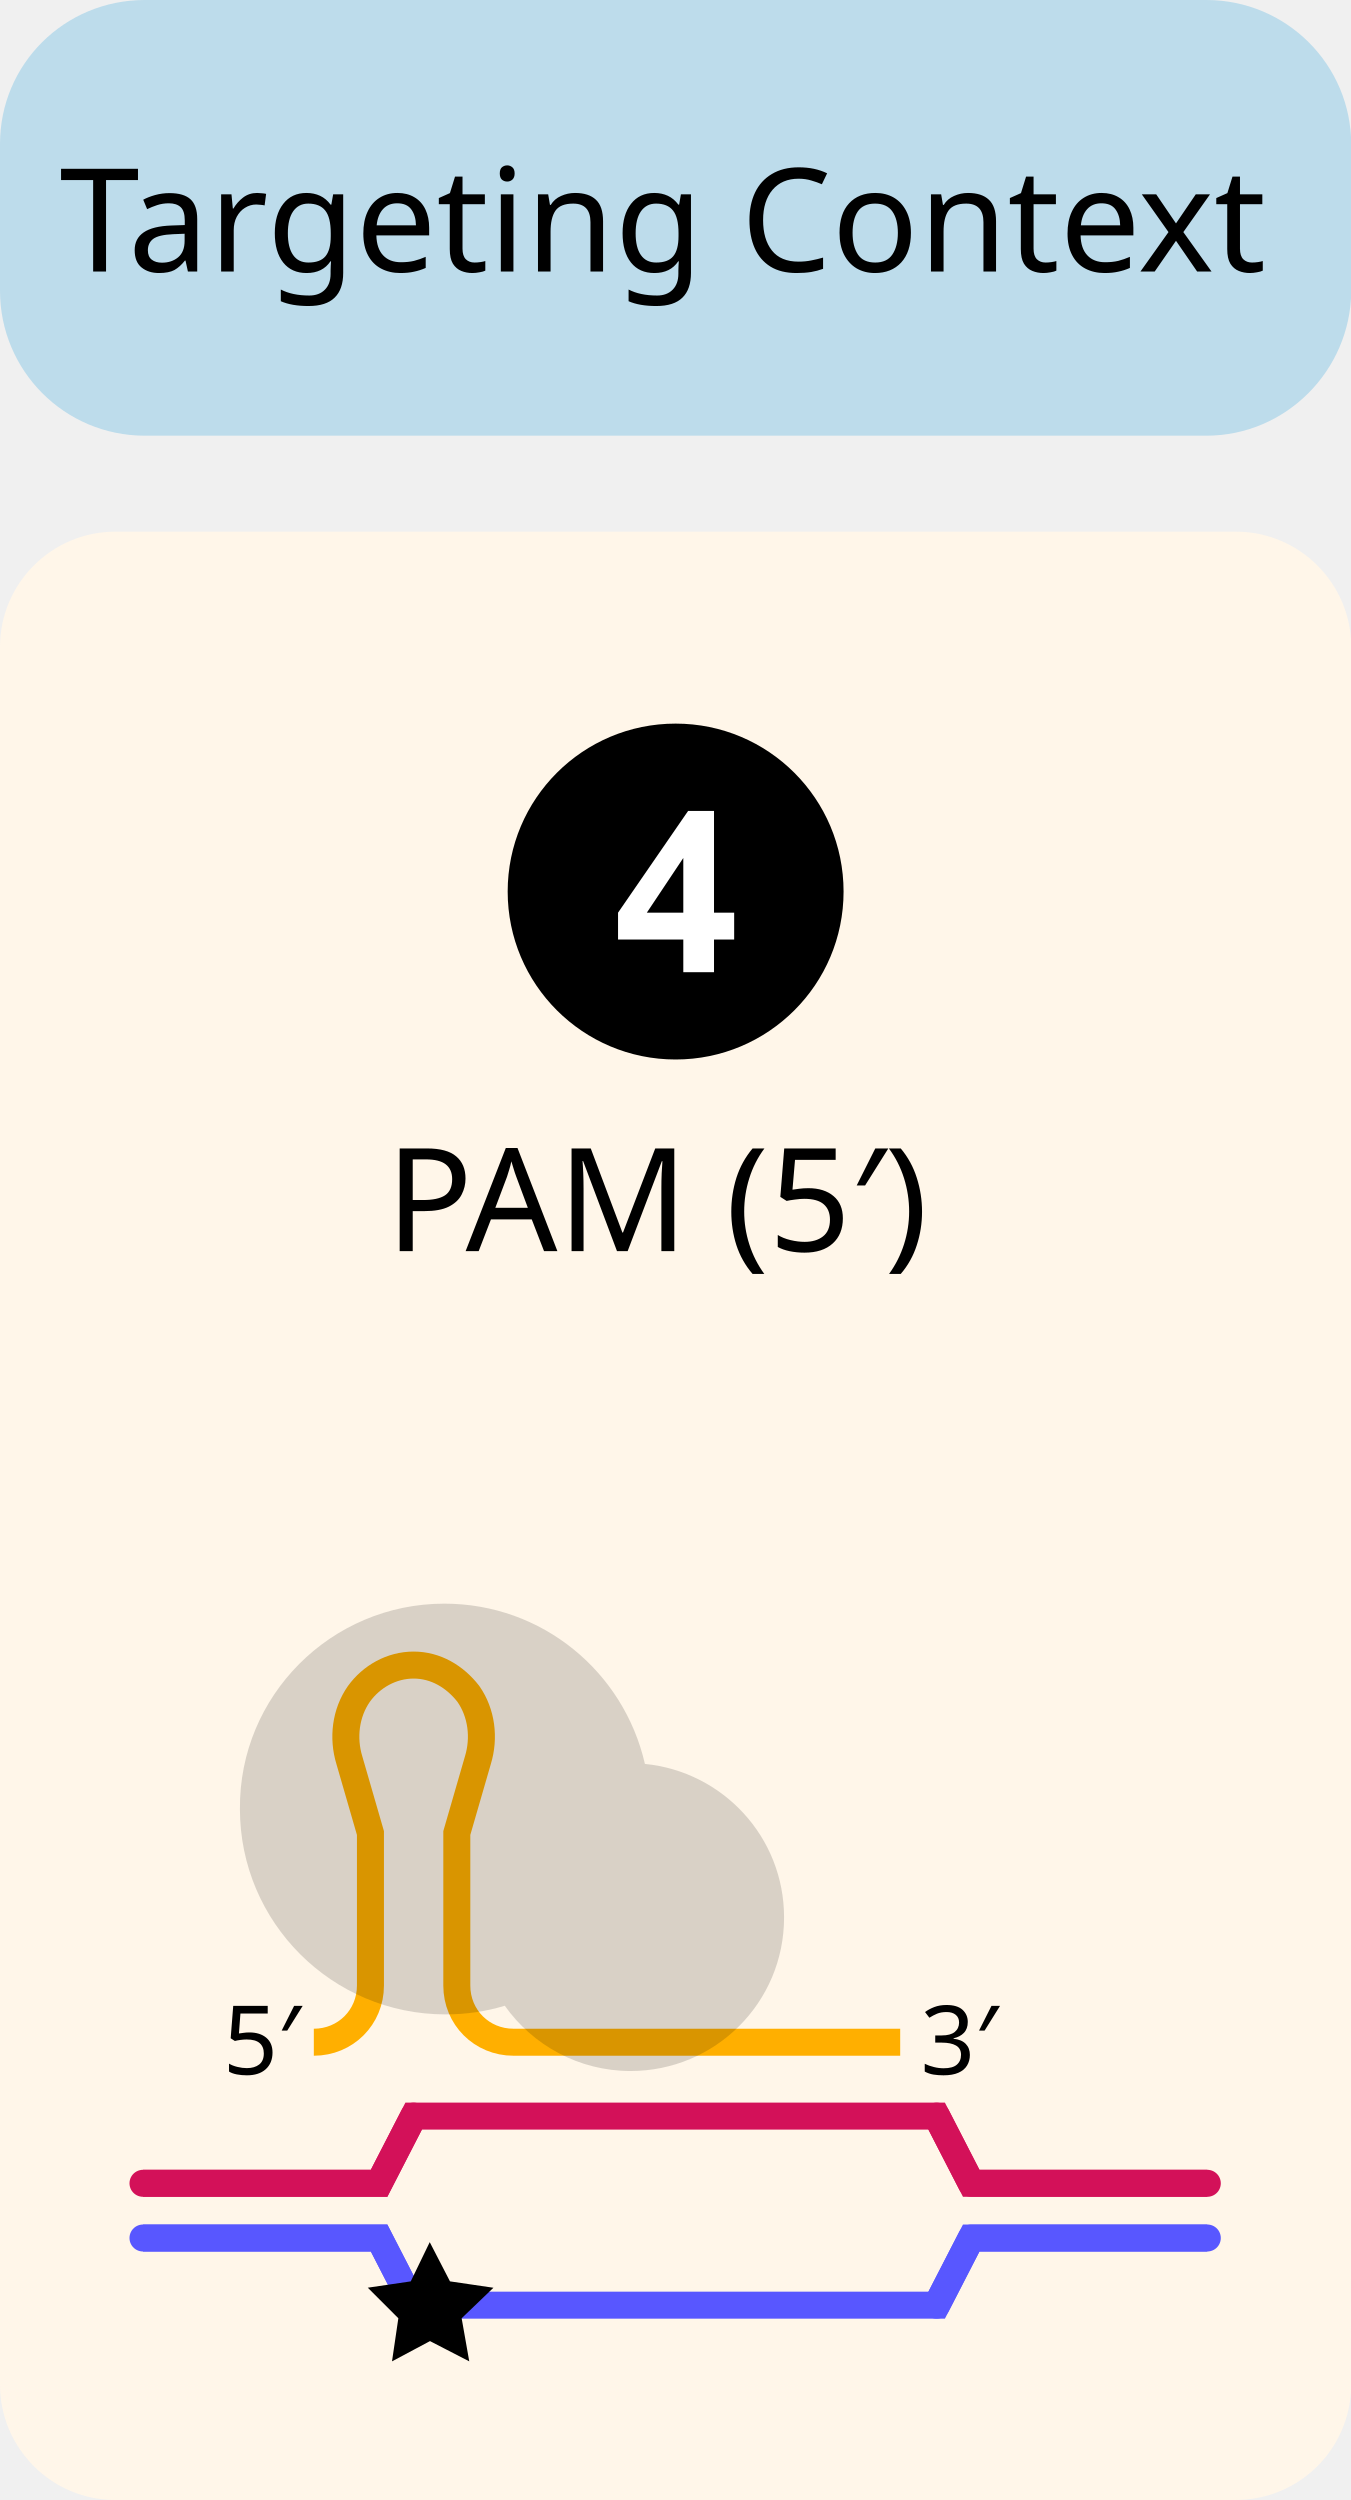
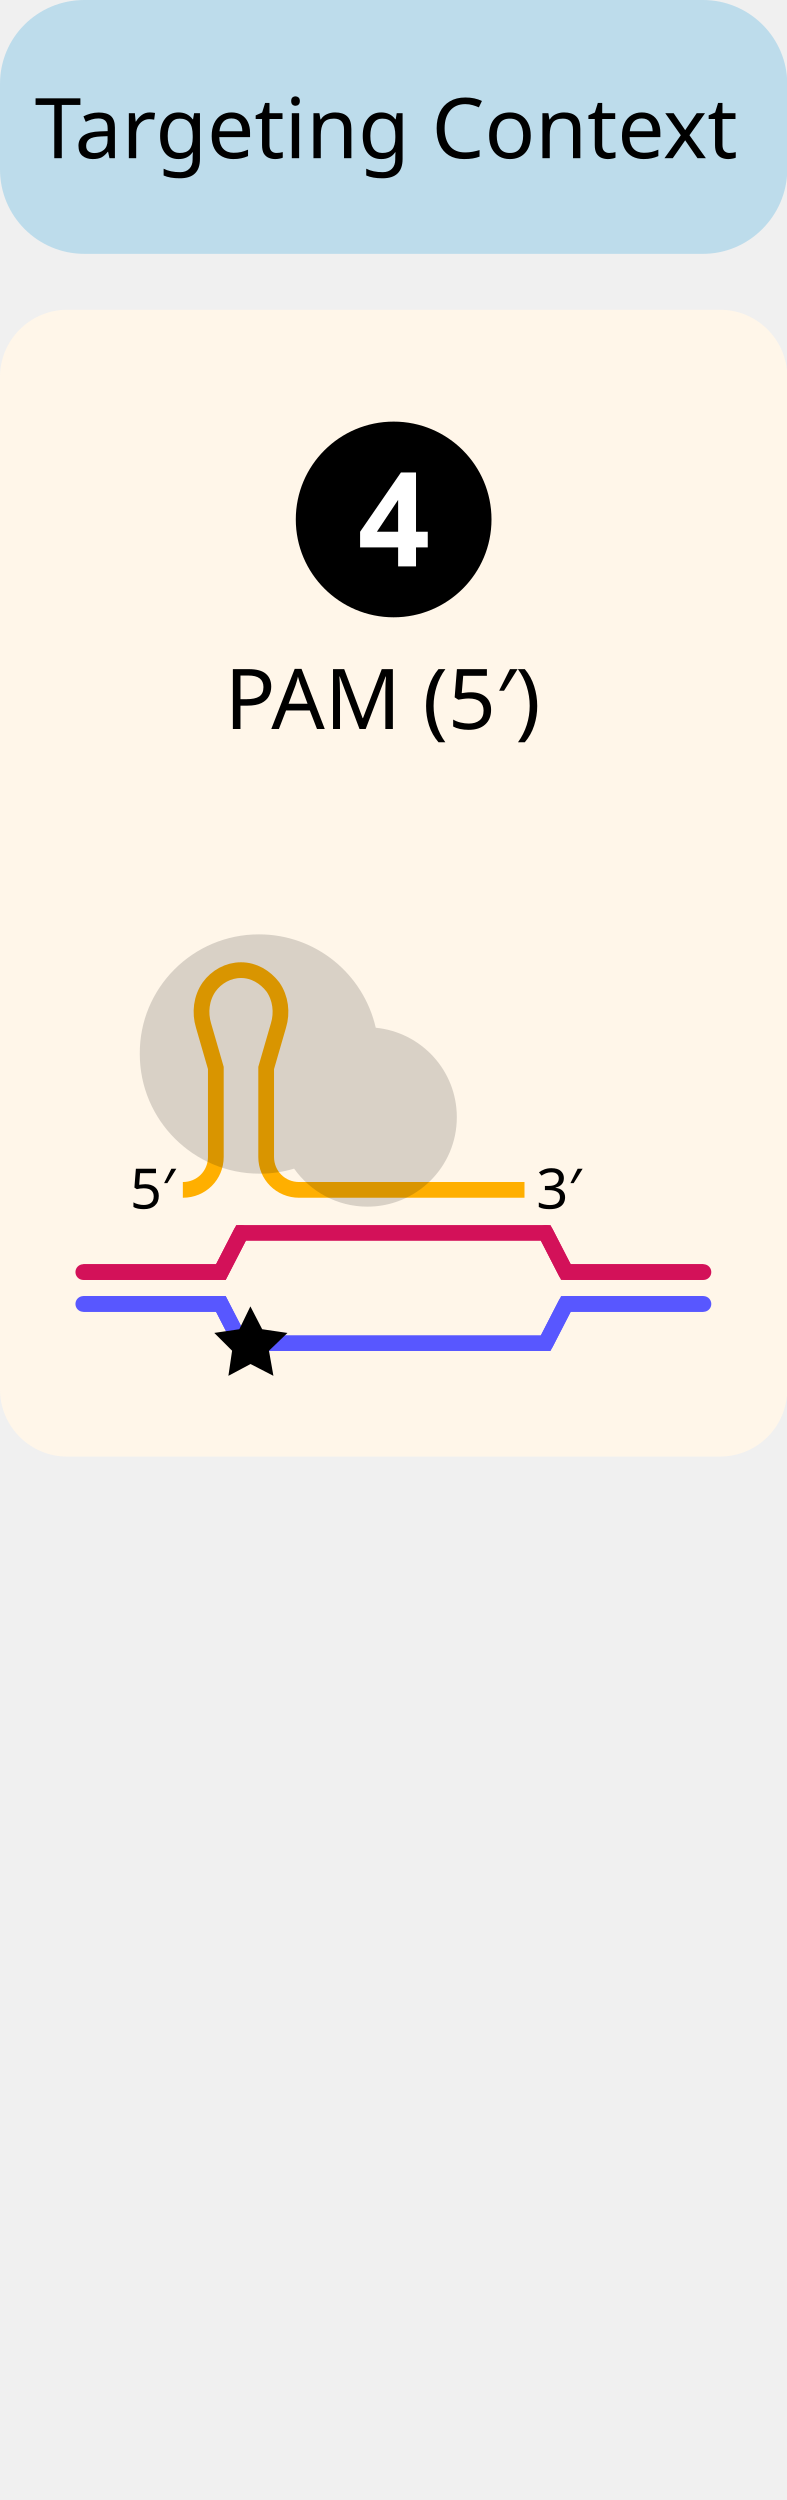
- <svg xmlns="http://www.w3.org/2000/svg" version="1.1" id="Layer_1" x="0px" y="0px" viewBox="0 0 140.7 260.5" style="enable-background:new 0 0 140.7 260.5;" xml:space="preserve">
+ <svg xmlns="http://www.w3.org/2000/svg" version="1.1" id="Layer_1" x="0px" y="0px" viewBox="0 0 140.7 447.1" style="enable-background:new 0 0 140.7 447.1;" xml:space="preserve">
  <style type="text/css">
- 	.st0{fill:#31CAFD;}
- 	.st1{fill:#AAB8F1;}
- 	.st2{fill:#A2B8FF;}
- 	.st3{fill:#00CEDE;}
- 	.st4{fill:#FF0A00;}
- 	.st5{fill:#BEBEBE;}
- 	.st6{fill:#8F7F1D;}
- 	.st7{fill:#A17800;}
- 	.st8{fill:#FE1600;}
- 	.st9{fill:#C0BCBC;}
- 	.st10{fill:#CFB7BE;}
- 	.st11{fill:#BFBBC9;}
- 	.st12{fill:url(#);}
- 	.st13{fill:#5857FF;}
- 	.st14{fill:#D31159;}
- 	.st15{fill:#FFAF00;}
- 	.st16{fill:#A09C9A;}
- 	.st17{fill:#006CDE;}
- 	.st18{fill:#6A6B7A;}
- 	.st19{fill:#D6BD0F;}
- 	.st20{fill:#A699AB;}
- 	.st21{fill:#0072BF;}
- 	.st22{fill:#80674E;}
- 	.st23{fill:#F2B300;}
- 	.st24{fill:#4DAAB8;}
- 	.st25{fill:#007B83;}
- 	.st26{fill:#D02A2A;}
- 	.st27{fill:#FFA5AF;}
- 	.st28{fill:#FFF7EA;}
- 	.st29{fill:#FFF7EB;}
- 	.st30{fill:#FFF6F5;}
- 	.st31{fill:#FCFCFC;}
- 	.st32{fill:#8B61FF;}
- 	.st33{fill:#007AFE;}
- 	.st34{fill:#0081DD;}
- 	.st35{fill:#65838D;}
- 	.st36{fill:#00FFB7;}
- 	.st37{fill:#F0DFA8;}
- 	.st38{fill:#FFD8C5;}
- 	.st39{fill:#89F0FF;}
- 	.st40{fill:#BDDCEB;}
- 	.st41{font-family:'Arial-BoldMT';}
- 	.st42{font-size:15px;}
- 	.st43{opacity:0.15;}
- 	.st44{fill:#FFF6E9;}
- 	.st45{fill:none;stroke:#FFAF00;stroke-width:2.256;stroke-miterlimit:10;}
- 	.st46{fill:none;stroke:#D31159;stroke-width:2.814;stroke-miterlimit:10;}
- 	.st47{fill:none;stroke:#5857FF;stroke-width:2.814;stroke-miterlimit:10;}
- 	.st48{fill:none;stroke:#D31159;stroke-width:2.814;stroke-linecap:round;stroke-miterlimit:10;}
- 	.st49{fill:none;stroke:#5857FF;stroke-width:2.814;stroke-linecap:round;stroke-miterlimit:10;}
- 	.st50{fill:none;stroke:#D31159;stroke-width:2.814;stroke-linecap:round;stroke-linejoin:round;stroke-miterlimit:10;}
- 	.st51{fill:none;stroke:#5857FF;stroke-width:2.814;stroke-linecap:round;stroke-linejoin:round;stroke-miterlimit:10;}
- 	.st52{stroke:#000000;stroke-width:1.492;stroke-miterlimit:10;}
- 	.st53{fill:#FFFFFF;}
- 	.st54{fill:none;stroke:#31CAFD;stroke-width:2.5;stroke-miterlimit:10;}
- 	.st55{fill:none;stroke:#FFAF00;stroke-width:2.5;stroke-miterlimit:10;}
- 	.st56{fill:none;stroke:#FF0A00;stroke-width:2.5;stroke-miterlimit:10;}
- 	.st57{fill:none;stroke:#00FFB7;stroke-width:2.5;stroke-miterlimit:10;}
- 	.st58{fill:none;stroke:#8B61FF;stroke-width:2.5;stroke-miterlimit:10;}
- 	.st59{fill:none;stroke:#BEBEBE;stroke-width:2.5;stroke-miterlimit:10;}
- 	.st60{fill:none;stroke:#FF0A00;stroke-width:4.5;stroke-miterlimit:10;}
- 	.st61{fill:none;stroke:#BEBEBE;stroke-width:4.5;stroke-miterlimit:10;}
- 	.st62{fill:none;stroke:#000000;stroke-width:2.5;stroke-miterlimit:10;}
- 	.st63{fill:#413F40;stroke:#003953;stroke-width:5.431579e-02;stroke-miterlimit:10;}
- 	.st64{fill:none;stroke:#D31159;stroke-width:2;stroke-miterlimit:10;}
- 	.st65{fill:none;stroke:#5857FF;stroke-width:2;stroke-miterlimit:10;}
- 	.st66{fill:none;stroke:#D31159;stroke-width:2;stroke-linecap:round;stroke-miterlimit:10;}
- 	.st67{fill:none;stroke:#5857FF;stroke-width:2;stroke-linecap:round;stroke-miterlimit:10;}
- 	.st68{fill:none;stroke:#D31159;stroke-width:2;stroke-linecap:round;stroke-linejoin:round;stroke-miterlimit:10;}
- 	.st69{fill:none;stroke:#5857FF;stroke-width:2;stroke-linecap:round;stroke-linejoin:round;stroke-miterlimit:10;}
- 	.st70{opacity:0.4;fill:none;stroke:#FFAF00;stroke-width:1.716;stroke-miterlimit:10;}
- 	.st71{opacity:0.5;fill:none;stroke:#FFAF00;stroke-width:2;stroke-miterlimit:10;}
- 	.st72{fill:none;stroke:url(#);stroke-width:2;stroke-miterlimit:10;}
- 	.st73{fill:none;stroke:url(#);stroke-width:2;stroke-linecap:round;stroke-miterlimit:10;}
- 	.st74{fill:none;stroke:url(#);stroke-width:2;stroke-linecap:round;stroke-linejoin:round;stroke-miterlimit:10;}
- 	.st75{opacity:0.25;}
- 	.st76{fill:none;stroke:#003953;stroke-width:2;stroke-miterlimit:10;}
- 	.st77{fill:none;stroke:#003953;stroke-width:2;stroke-linecap:round;stroke-miterlimit:10;}
- 	.st78{fill:none;stroke:#FFAF00;stroke-width:2.814;stroke-miterlimit:10;}
- 	.st79{fill:none;stroke:url(#);stroke-width:2.814;stroke-miterlimit:10;}
- 	.st80{fill:none;stroke:url(#);stroke-width:2.814;stroke-linecap:round;stroke-miterlimit:10;}
- 	.st81{fill:none;stroke:url(#);stroke-width:2.814;stroke-linecap:round;stroke-linejoin:round;stroke-miterlimit:10;}
- 	.st82{fill:none;stroke:#000000;stroke-width:3;stroke-miterlimit:10;}
- 	.st83{fill:none;}
+ 	.st0{fill:#FFF6E9;}
+ 	.st1{fill:#31CAFD;}
+ 	.st2{fill:#AAB8F1;}
+ 	.st3{fill:#A2B8FF;}
+ 	.st4{fill:#00CEDE;}
+ 	.st5{fill:#FF0A00;}
+ 	.st6{fill:#BEBEBE;}
+ 	.st7{fill:#8F7F1D;}
+ 	.st8{fill:#A17800;}
+ 	.st9{fill:#FE1600;}
+ 	.st10{fill:#C0BCBC;}
+ 	.st11{fill:#CFB7BE;}
+ 	.st12{fill:#BFBBC9;}
+ 	.st13{fill:url(#);}
+ 	.st14{fill:#5857FF;}
+ 	.st15{fill:#D31159;}
+ 	.st16{fill:#FFAF00;}
+ 	.st17{fill:#A09C9A;}
+ 	.st18{fill:#006CDE;}
+ 	.st19{fill:#6A6B7A;}
+ 	.st20{fill:#D6BD0F;}
+ 	.st21{fill:#A699AB;}
+ 	.st22{fill:#0072BF;}
+ 	.st23{fill:#80674E;}
+ 	.st24{fill:#F2B300;}
+ 	.st25{fill:#4DAAB8;}
+ 	.st26{fill:#007B83;}
+ 	.st27{fill:#D02A2A;}
+ 	.st28{fill:#FFA5AF;}
+ 	.st29{fill:#FFF7EA;}
+ 	.st30{fill:#FFF7EB;}
+ 	.st31{fill:#FFF6F5;}
+ 	.st32{fill:#FCFCFC;}
+ 	.st33{fill:#8B61FF;}
+ 	.st34{fill:#007AFE;}
+ 	.st35{fill:#0081DD;}
+ 	.st36{fill:#65838D;}
+ 	.st37{fill:#00FFB7;}
+ 	.st38{fill:#F0DFA8;}
+ 	.st39{fill:#FFD8C5;}
+ 	.st40{fill:#89F0FF;}
+ 	.st41{opacity:0.15;}
+ 	.st42{fill:none;stroke:#FFAF00;stroke-width:2.256;stroke-miterlimit:10;}
+ 	.st43{fill:none;stroke:#D31159;stroke-width:2.814;stroke-miterlimit:10;}
+ 	.st44{fill:none;stroke:#5857FF;stroke-width:2.814;stroke-miterlimit:10;}
+ 	.st45{fill:none;stroke:#D31159;stroke-width:2.814;stroke-linecap:round;stroke-miterlimit:10;}
+ 	.st46{fill:none;stroke:#5857FF;stroke-width:2.814;stroke-linecap:round;stroke-miterlimit:10;}
+ 	.st47{fill:none;stroke:#D31159;stroke-width:2.814;stroke-linecap:round;stroke-linejoin:round;stroke-miterlimit:10;}
+ 	.st48{fill:none;stroke:#5857FF;stroke-width:2.814;stroke-linecap:round;stroke-linejoin:round;stroke-miterlimit:10;}
+ 	.st49{stroke:#000000;stroke-width:1.492;stroke-miterlimit:10;}
+ 	.st50{fill:#FFFFFF;}
+ 	.st51{fill:none;stroke:#31CAFD;stroke-width:2.5;stroke-miterlimit:10;}
+ 	.st52{fill:none;stroke:#FFAF00;stroke-width:2.5;stroke-miterlimit:10;}
+ 	.st53{fill:none;stroke:#FF0A00;stroke-width:2.5;stroke-miterlimit:10;}
+ 	.st54{fill:none;stroke:#00FFB7;stroke-width:2.5;stroke-miterlimit:10;}
+ 	.st55{fill:none;stroke:#8B61FF;stroke-width:2.5;stroke-miterlimit:10;}
+ 	.st56{fill:none;stroke:#BEBEBE;stroke-width:2.5;stroke-miterlimit:10;}
+ 	.st57{fill:none;stroke:#FF0A00;stroke-width:4.5;stroke-miterlimit:10;}
+ 	.st58{fill:none;stroke:#BEBEBE;stroke-width:4.5;stroke-miterlimit:10;}
+ 	.st59{fill:none;stroke:#000000;stroke-width:2.5;stroke-miterlimit:10;}
+ 	.st60{fill:#413F40;stroke:#003953;stroke-width:5.431579e-02;stroke-miterlimit:10;}
+ 	.st61{fill:none;stroke:#D31159;stroke-width:2;stroke-miterlimit:10;}
+ 	.st62{fill:none;stroke:#5857FF;stroke-width:2;stroke-miterlimit:10;}
+ 	.st63{fill:none;stroke:#D31159;stroke-width:2;stroke-linecap:round;stroke-miterlimit:10;}
+ 	.st64{fill:none;stroke:#5857FF;stroke-width:2;stroke-linecap:round;stroke-miterlimit:10;}
+ 	.st65{fill:none;stroke:#D31159;stroke-width:2;stroke-linecap:round;stroke-linejoin:round;stroke-miterlimit:10;}
+ 	.st66{fill:none;stroke:#5857FF;stroke-width:2;stroke-linecap:round;stroke-linejoin:round;stroke-miterlimit:10;}
+ 	.st67{opacity:0.4;fill:none;stroke:#FFAF00;stroke-width:1.716;stroke-miterlimit:10;}
+ 	.st68{fill:#BDDCEB;}
+ 	.st69{opacity:0.5;fill:none;stroke:#FFAF00;stroke-width:2;stroke-miterlimit:10;}
+ 	.st70{fill:none;stroke:url(#);stroke-width:2;stroke-miterlimit:10;}
+ 	.st71{fill:none;stroke:url(#);stroke-width:2;stroke-linecap:round;stroke-miterlimit:10;}
+ 	.st72{fill:none;stroke:url(#);stroke-width:2;stroke-linecap:round;stroke-linejoin:round;stroke-miterlimit:10;}
+ 	.st73{opacity:0.25;}
+ 	.st74{fill:none;stroke:#003953;stroke-width:2;stroke-miterlimit:10;}
+ 	.st75{fill:none;stroke:#003953;stroke-width:2;stroke-linecap:round;stroke-miterlimit:10;}
+ 	.st76{fill:none;stroke:#FFAF00;stroke-width:2.814;stroke-miterlimit:10;}
+ 	.st77{fill:none;stroke:url(#);stroke-width:2.814;stroke-miterlimit:10;}
+ 	.st78{fill:none;stroke:url(#);stroke-width:2.814;stroke-linecap:round;stroke-miterlimit:10;}
+ 	.st79{fill:none;stroke:url(#);stroke-width:2.814;stroke-linecap:round;stroke-linejoin:round;stroke-miterlimit:10;}
+ 	.st80{fill:none;stroke:#000000;stroke-width:3;stroke-miterlimit:10;}
+ 	.st81{fill:none;}
+ 	.st82{font-family:'Arial-BoldMT';}
+ 	.st83{font-size:15px;}
	.st84{font-size:10px;}
+ 	.st85{fill:#292D39;}
</style>
  <g>
-     <path class="st40" d="M125.7,45.4H15.1C6.7,45.4,0,38.6,0,30.3l0-15.3C0,6.7,6.7,0,15.1,0l110.6,0c8.3,0,15.1,6.7,15.1,15.1v15.3   C140.7,38.6,134,45.4,125.7,45.4z" />
+     <path class="st0" d="M128.7,260.5H12c-6.6,0-12-5.4-12-12V67.4c0-6.6,5.4-12,12-12h116.8c6.6,0,12,5.4,12,12v181.2   C140.7,255.2,135.4,260.5,128.7,260.5z" />
    <g>
-       <text transform="matrix(1 0 0 1 6.2058 28.2937)" class="st41 st42">Targeting Context</text>
-     </g>
-   </g>
-   <g>
-     <path class="st44" d="M128.7,260.5H12c-6.6,0-12-5.4-12-12V67.4c0-6.6,5.4-12,12-12h116.8c6.6,0,12,5.4,12,12v181.2   C140.7,255.2,135.4,260.5,128.7,260.5z" />
-     <g>
-       <text transform="matrix(1 0 0 1 40.1932 130.3707)" class="st41 st42">PAM (5′)</text>
+       <text transform="matrix(1 0 0 1 40.1932 130.3707)" class="st82 st83">PAM (5′)</text>
    </g>
    <g>
      <g>
        <g>
-           <text transform="matrix(1 0 0 1 23.2398 216.1545)" class="st41 st84">5′</text>
+           <text transform="matrix(1 0 0 1 23.2398 216.1544)" class="st82 st84">5′</text>
        </g>
        <g>
-           <text transform="matrix(1 0 0 1 95.9049 216.1545)" class="st41 st84">3′</text>
+           <text transform="matrix(1 0 0 1 95.9049 216.1544)" class="st82 st84">3′</text>
        </g>
-         <path class="st78" d="M32.7,212.8c3.3,0,5.9-2.6,5.9-5.9V191l-2.2-7.6c-0.7-2.3-0.4-4.9,1-6.9c1.3-1.8,3.4-3,5.7-3h0     c2.3,0,4.3,1.2,5.7,3c1.4,2,1.7,4.6,1,6.9l-2.2,7.6v15.9c0,3.3,2.6,5.9,5.9,5.9h40.3" />
-         <g class="st43">
+         <path class="st76" d="M32.7,212.8c3.3,0,5.9-2.6,5.9-5.9V191l-2.2-7.6c-0.7-2.3-0.4-4.9,1-6.9c1.3-1.8,3.4-3,5.7-3h0     c2.3,0,4.3,1.2,5.7,3c1.4,2,1.7,4.6,1,6.9l-2.2,7.6v15.9c0,3.3,2.6,5.9,5.9,5.9h40.3" />
+         <g class="st41">
          <path d="M46.3,167.1c10.2,0,18.7,7.1,20.9,16.7c8.1,0.8,14.5,7.6,14.5,16c0,8.9-7.2,16-16,16c-5.4,0-10.2-2.7-13.1-6.8      c-2,0.6-4,0.9-6.2,0.9c-11.8,0-21.4-9.6-21.4-21.4C24.9,176.7,34.5,167.1,46.3,167.1z" />
        </g>
      </g>
      <g>
-         <polyline class="st46" points="14.9,227.5 39.5,227.5 43.1,220.5 43.1,220.5 97.6,220.5 97.6,220.5 101.2,227.5 125.8,227.5         " />
-         <polyline class="st47" points="125.8,233.2 101.2,233.2 97.6,240.2 97.6,240.2 43.1,240.2 43.1,240.2 39.5,233.2 14.9,233.2         " />
-         <polyline class="st48" points="14.9,227.5 39.5,227.5 43.1,220.5    " />
-         <polyline class="st49" points="43.1,240.2 39.5,233.2 14.9,233.2    " />
-         <polyline class="st50" points="97.6,220.5 101.2,227.5 125.8,227.5    " />
-         <polyline class="st51" points="125.8,233.2 101.2,233.2 97.6,240.2    " />
+         <polyline class="st43" points="14.9,227.5 39.5,227.5 43.1,220.5 43.1,220.5 97.6,220.5 97.6,220.5 101.2,227.5 125.8,227.5         " />
+         <polyline class="st44" points="125.8,233.2 101.2,233.2 97.6,240.2 97.6,240.2 43.1,240.2 43.1,240.2 39.5,233.2 14.9,233.2         " />
+         <polyline class="st45" points="14.9,227.5 39.5,227.5 43.1,220.5    " />
+         <polyline class="st46" points="43.1,240.2 39.5,233.2 14.9,233.2    " />
+         <polyline class="st47" points="97.6,220.5 101.2,227.5 125.8,227.5    " />
+         <polyline class="st48" points="125.8,233.2 101.2,233.2 97.6,240.2    " />
      </g>
-       <polygon class="st52" points="44.8,235.3 43.3,238.4 39.9,238.9 42.3,241.3 41.8,244.7 44.8,243.1 47.9,244.7 47.3,241.3     49.8,238.9 46.4,238.4   " />
+       <polygon class="st49" points="44.8,235.3 43.3,238.4 39.9,238.9 42.3,241.3 41.8,244.7 44.8,243.1 47.9,244.7 47.3,241.3     49.8,238.9 46.4,238.4   " />
    </g>
    <g>
      <circle cx="70.4" cy="92.9" r="17.5" />
-       <path class="st53" d="M71.2,101.3v-3.4h-6.8v-2.8l7.3-10.6h2.7v10.6h2.1v2.8h-2.1v3.4H71.2z M71.2,95.1v-5.7l-3.8,5.7H71.2z" />
+       <path class="st50" d="M71.2,101.3v-3.4h-6.8v-2.8l7.3-10.6h2.7v10.6h2.1v2.8h-2.1v3.4H71.2z M71.2,95.1v-5.7l-3.8,5.7H71.2z" />
+     </g>
+   </g>
+   <g>
+     <path class="st68" d="M125.7,45.4H15.1C6.7,45.4,0,38.6,0,30.3l0-15.3C0,6.7,6.7,0,15.1,0l110.6,0c8.3,0,15.1,6.7,15.1,15.1v15.3   C140.7,38.6,134,45.4,125.7,45.4z" />
+     <g>
+       <text transform="matrix(1 0 0 1 6.2058 28.2935)" class="st82 st83">Targeting Context</text>
    </g>
  </g>
</svg>
